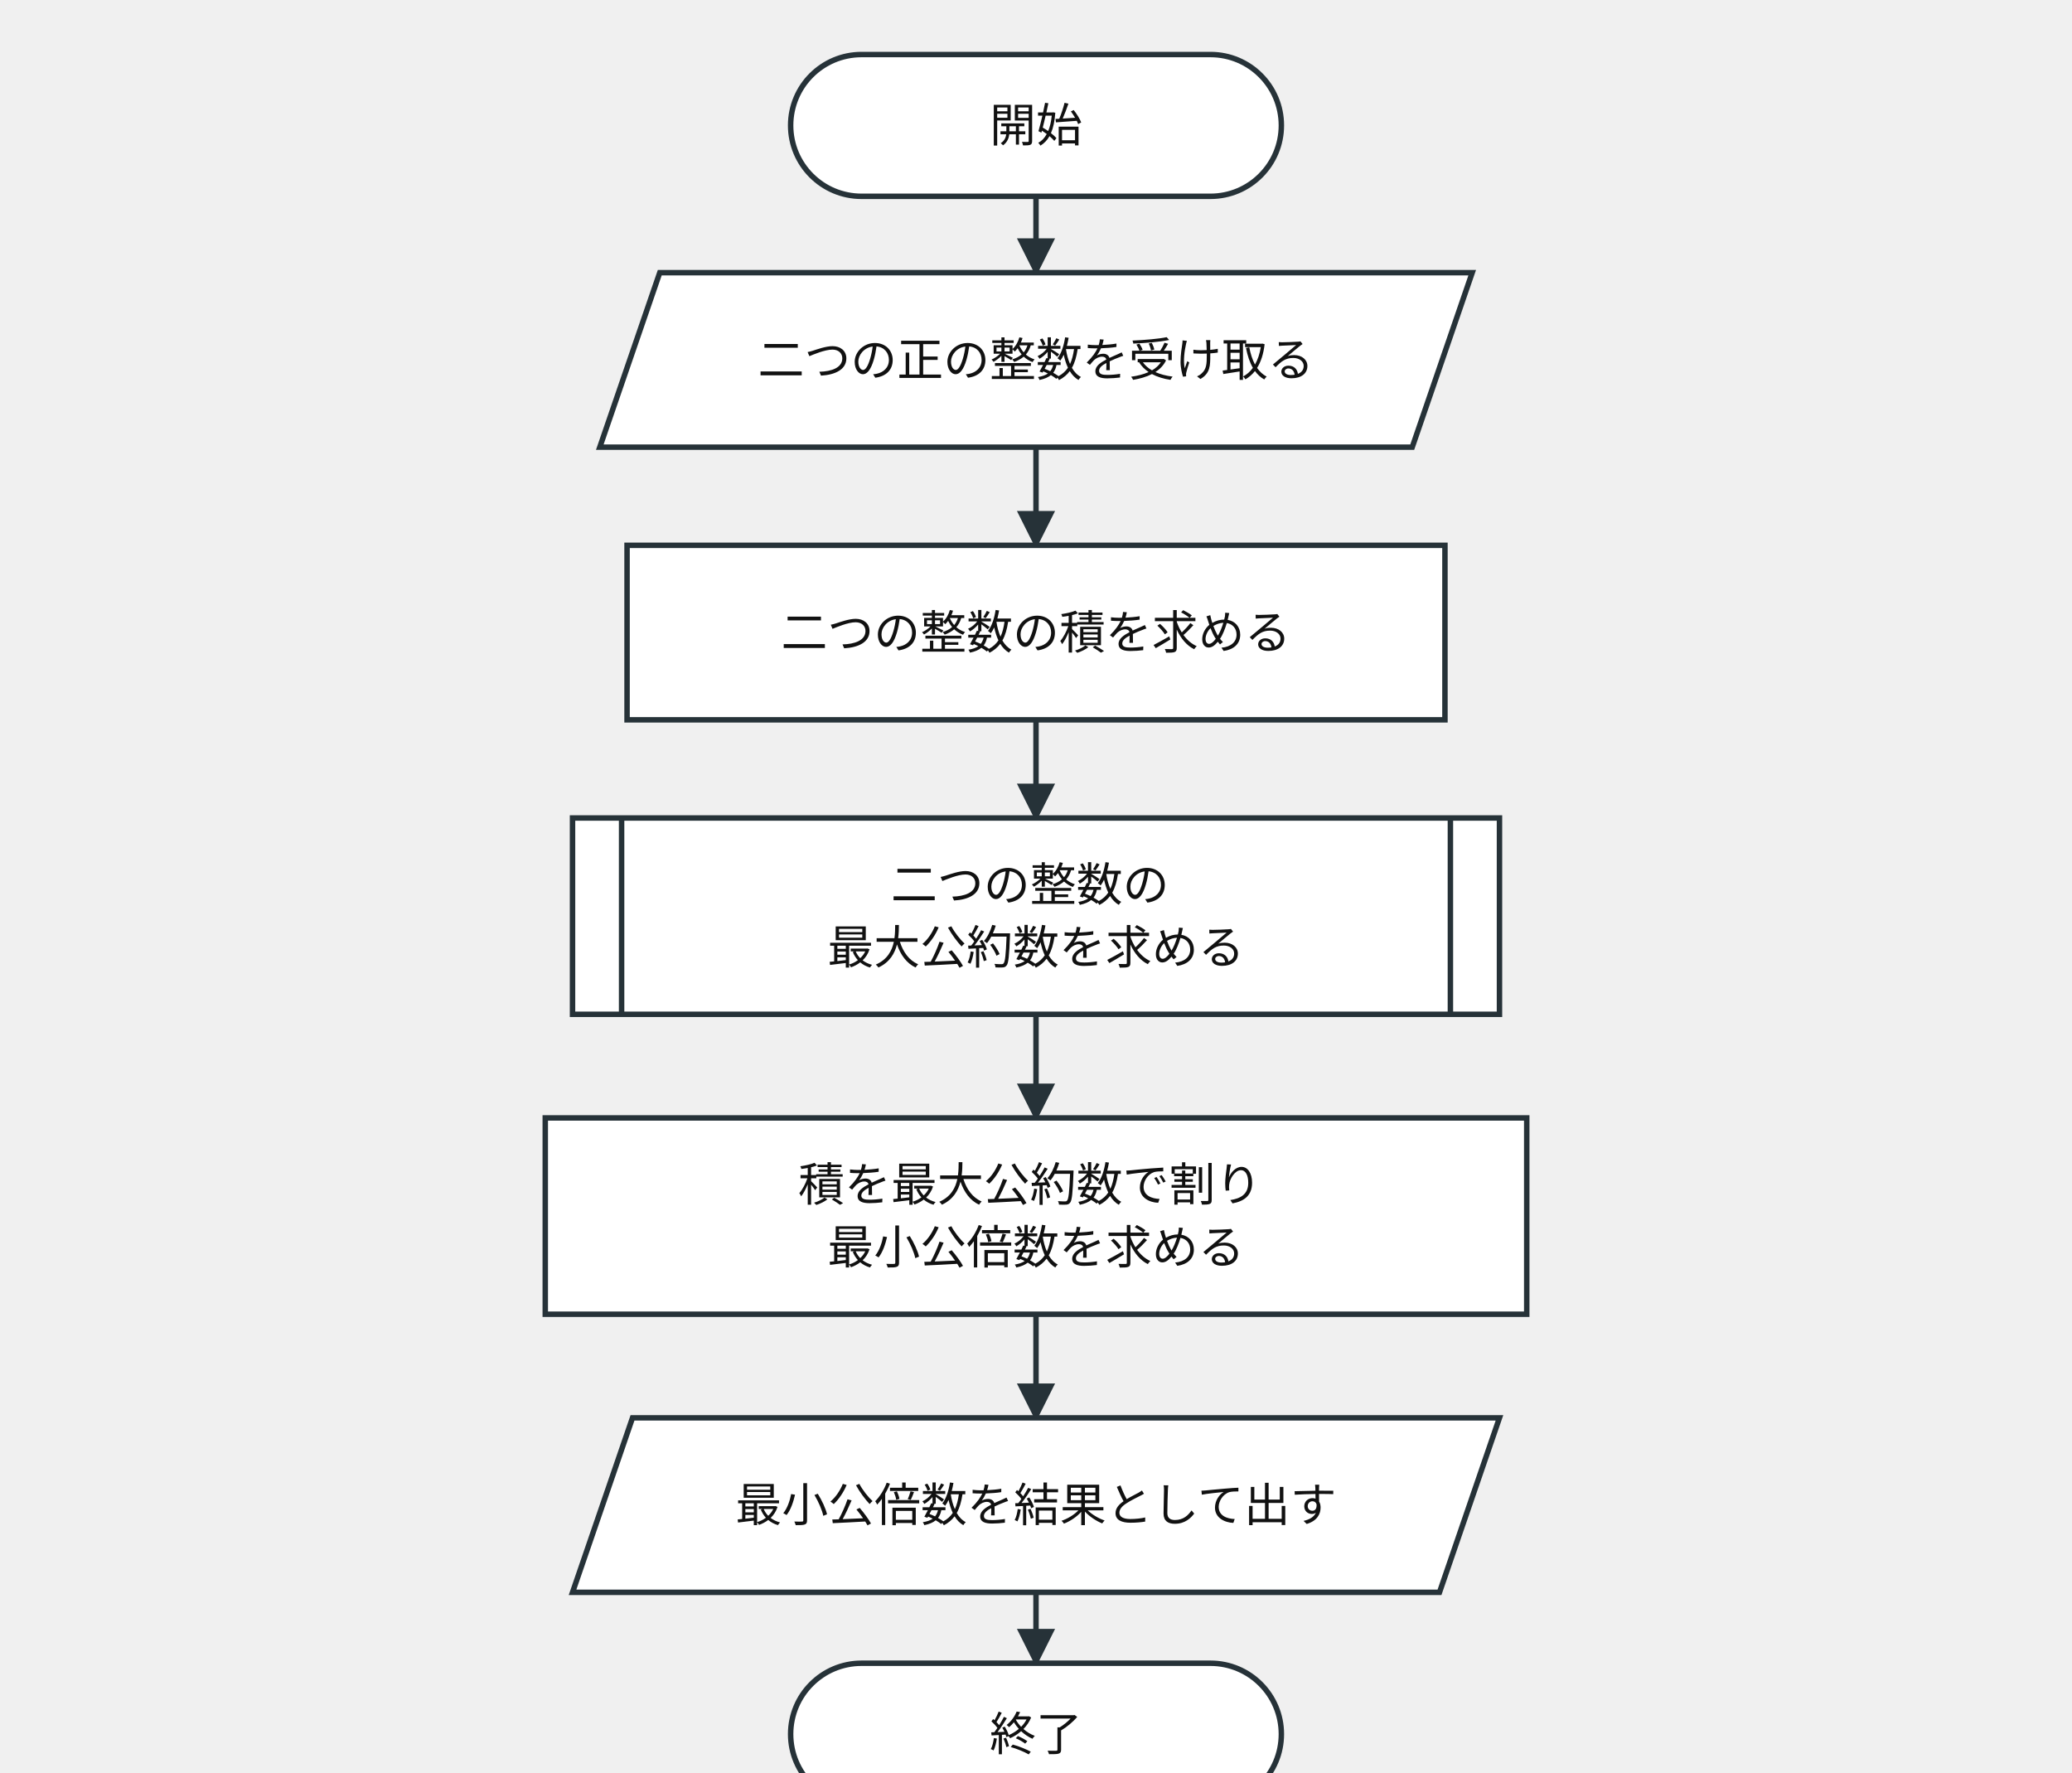
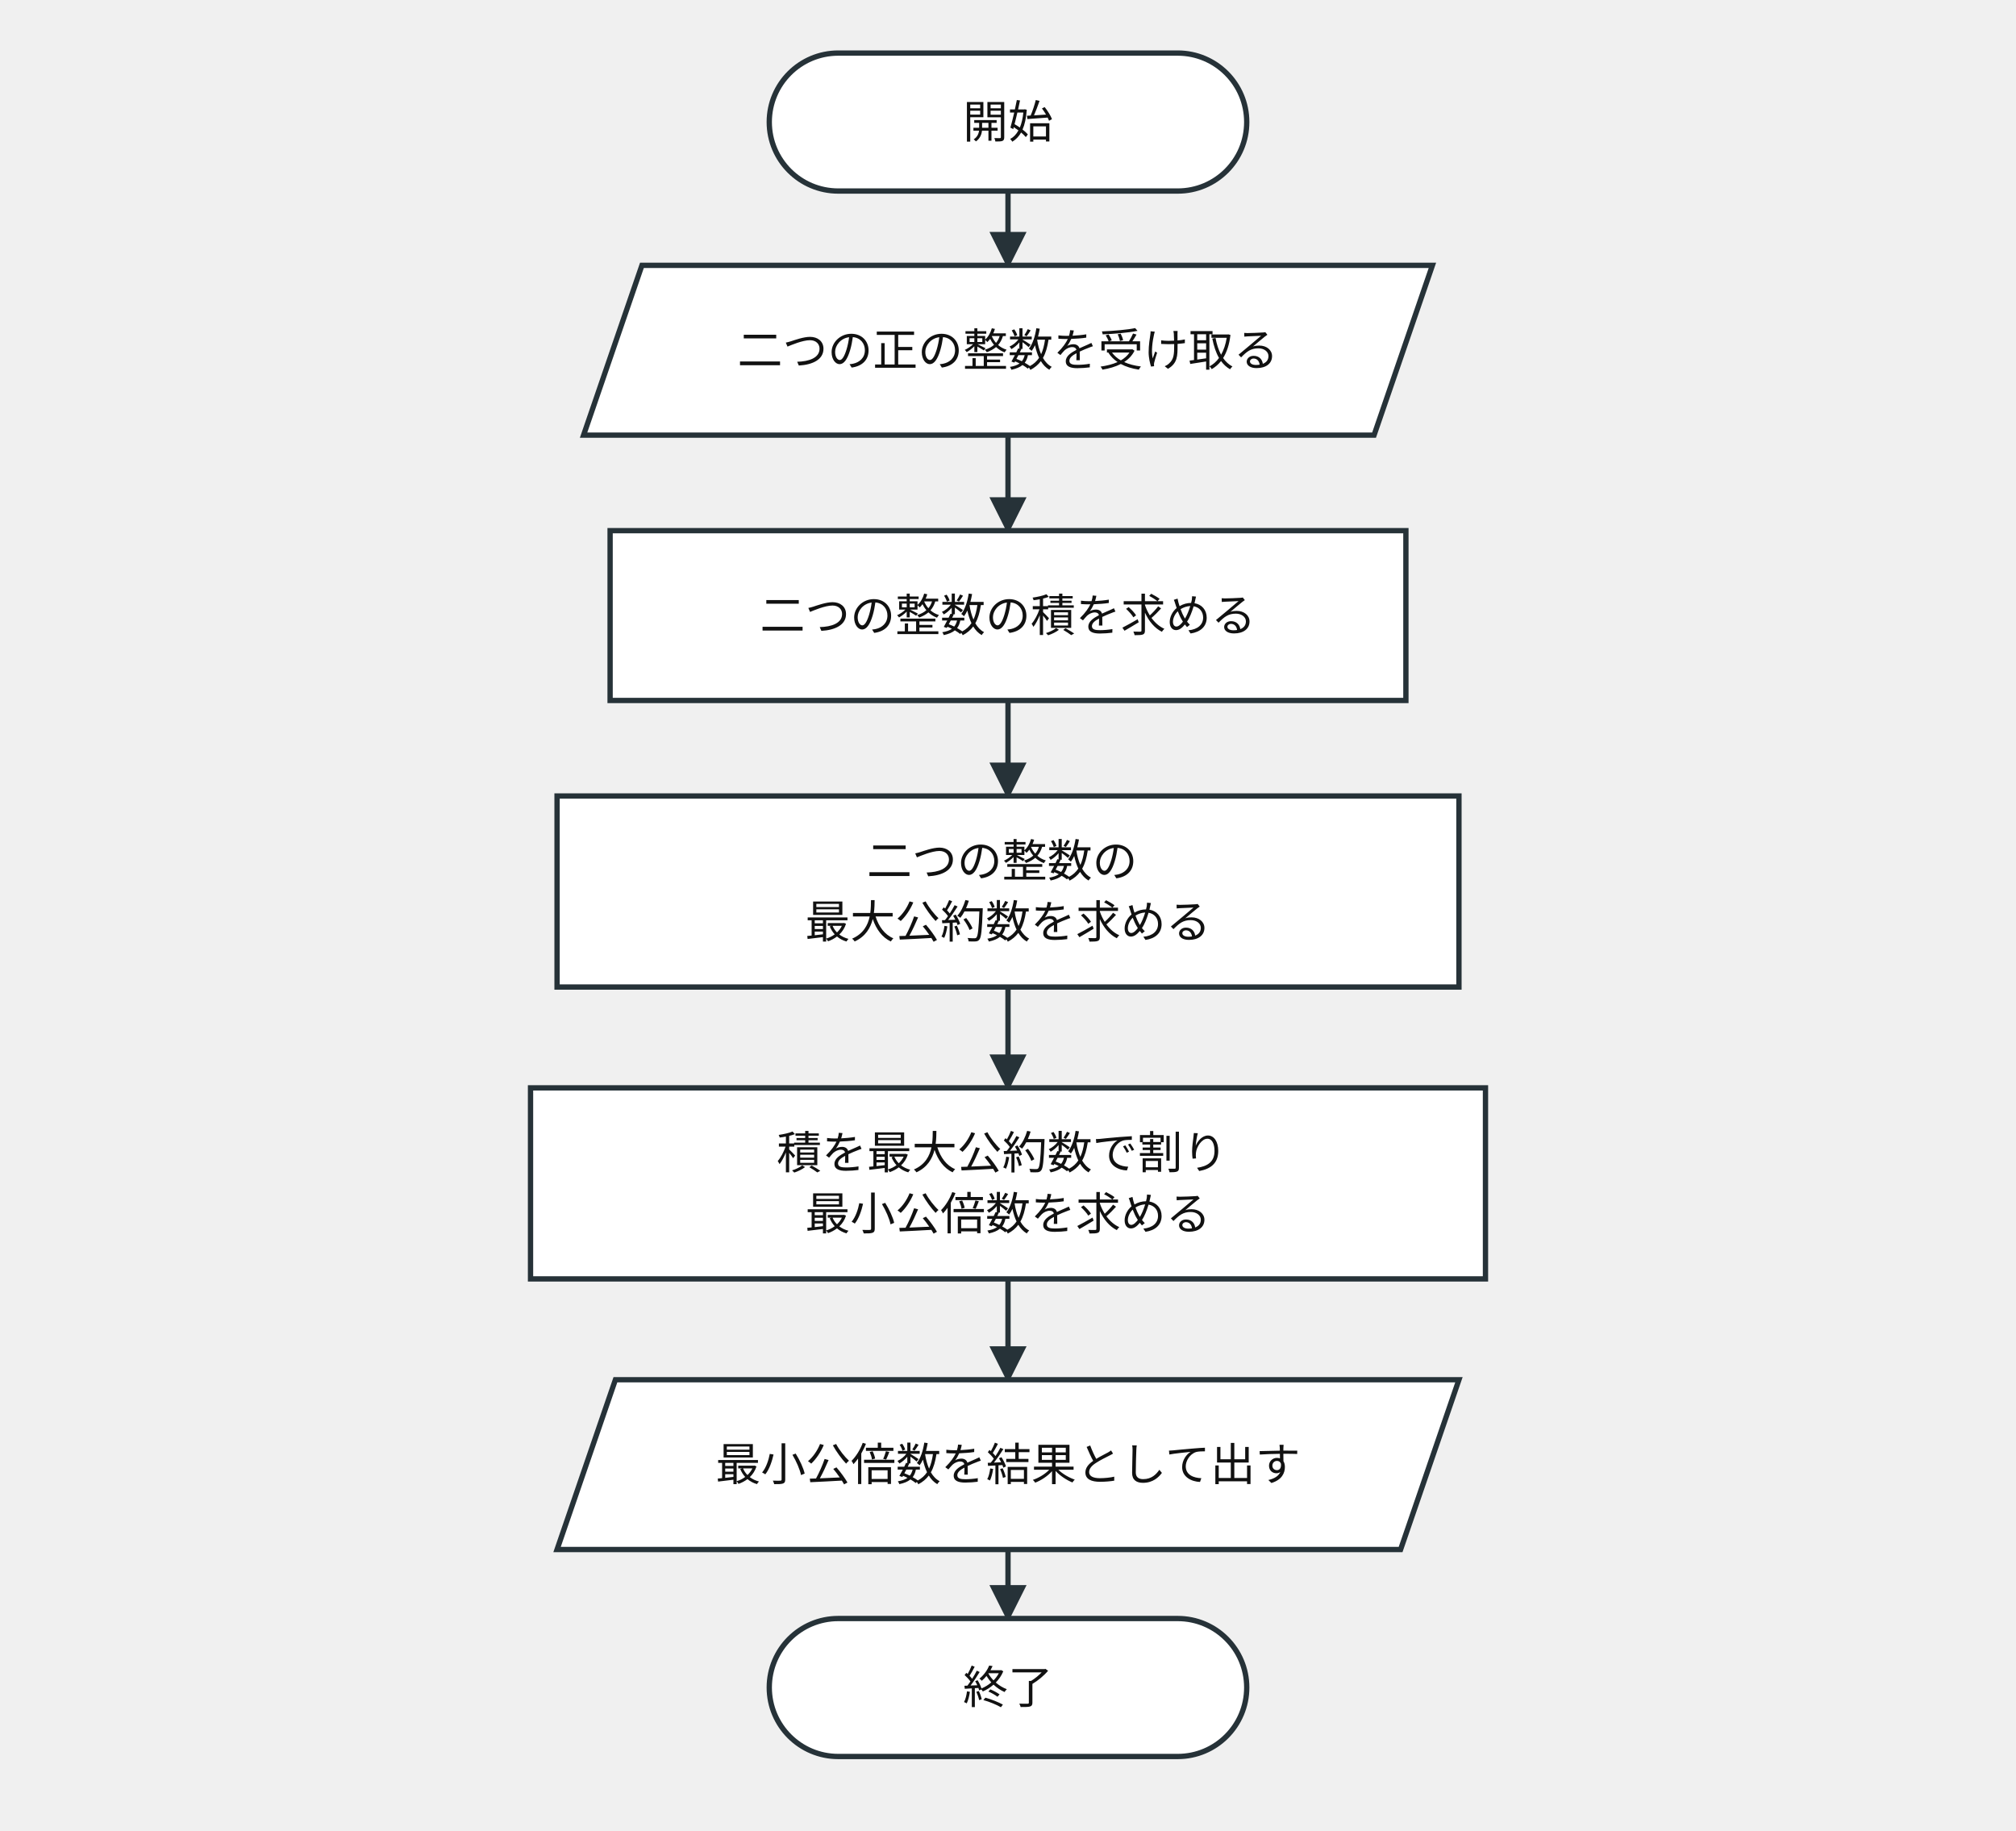
- <svg xmlns="http://www.w3.org/2000/svg" width="760" height="650" viewBox="0 0 760 650" role="img" aria-labelledby="title desc">
+ <svg xmlns="http://www.w3.org/2000/svg" width="760" height="690" viewBox="0 0 760 690" role="img" aria-labelledby="title desc">
  <defs>
    <marker id="arrow" viewBox="0 0 10 10" refX="9" refY="5" markerWidth="7" markerHeight="7" orient="auto-start-reverse">
      <path d="M 0 0 L 10 5 L 0 10 z" fill="#263238" />
    </marker>
  </defs>
  <g class="edge">
    <polyline points="380,72 380,100" style="fill:none;stroke:#263238;stroke-width:2px;stroke-linejoin:miter" marker-end="url(#arrow)" />
  </g>
  <g class="edge">
    <polyline points="380,164 380,200" style="fill:none;stroke:#263238;stroke-width:2px;stroke-linejoin:miter" marker-end="url(#arrow)" />
  </g>
  <g class="edge">
    <polyline points="380,264 380,300" style="fill:none;stroke:#263238;stroke-width:2px;stroke-linejoin:miter" marker-end="url(#arrow)" />
  </g>
  <g class="edge">
    <polyline points="380,372 380,410" style="fill:none;stroke:#263238;stroke-width:2px;stroke-linejoin:miter" marker-end="url(#arrow)" />
  </g>
  <g class="edge">
    <polyline points="380,482 380,520" style="fill:none;stroke:#263238;stroke-width:2px;stroke-linejoin:miter" marker-end="url(#arrow)" />
  </g>
  <g class="edge">
    <polyline points="380,584 380,610" style="fill:none;stroke:#263238;stroke-width:2px;stroke-linejoin:miter" marker-end="url(#arrow)" />
  </g>
  <g class="node">
    <rect x="290" y="20" width="180" height="52" rx="26" style="fill:#fff;stroke:#263238;stroke-width:2px" />
    <text text-anchor="middle" fill="#111" font-family="sans-serif" font-size="17">
      <tspan x="380" y="52">開始</tspan>
    </text>
  </g>
  <g class="node">
    <polygon points="242,100 540,100 518,164 220,164" style="fill:#fff;stroke:#263238;stroke-width:2px" />
    <text text-anchor="middle" fill="#111" font-family="sans-serif" font-size="17">
      <tspan x="380" y="138">二つの正の整数を受け取る</tspan>
    </text>
  </g>
  <g class="node">
    <rect x="230" y="200" width="300" height="64" style="fill:#fff;stroke:#263238;stroke-width:2px" />
    <text text-anchor="middle" fill="#111" font-family="sans-serif" font-size="17">
      <tspan x="380" y="238">二つの整数の積を求める</tspan>
    </text>
  </g>
  <g class="node">
    <rect x="210" y="300" width="340" height="72" style="fill:#fff;stroke:#263238;stroke-width:2px" />
-     <line x1="228" y1="300" x2="228" y2="372" style="stroke:#263238;stroke-width:2px" />
-     <line x1="532" y1="300" x2="532" y2="372" style="stroke:#263238;stroke-width:2px" />
    <text text-anchor="middle" fill="#111" font-family="sans-serif" font-size="17">
      <tspan x="380" y="330.5">二つの整数の</tspan>
      <tspan x="380" y="353.5">最大公約数を求める</tspan>
    </text>
  </g>
  <g class="node">
    <rect x="200" y="410" width="360" height="72" style="fill:#fff;stroke:#263238;stroke-width:2px" />
    <text text-anchor="middle" fill="#111" font-family="sans-serif" font-size="17">
      <tspan x="380" y="440.5">積を最大公約数で割り</tspan>
      <tspan x="380" y="463.5">最小公倍数を求める</tspan>
    </text>
  </g>
  <g class="node">
    <polygon points="232,520 550,520 528,584 210,584" style="fill:#fff;stroke:#263238;stroke-width:2px" />
    <text text-anchor="middle" fill="#111" font-family="sans-serif" font-size="17">
      <tspan x="380" y="558">最小公倍数を結果として出す</tspan>
    </text>
  </g>
  <g class="node">
    <rect x="290" y="610" width="180" height="52" rx="26" style="fill:#fff;stroke:#263238;stroke-width:2px" />
    <text text-anchor="middle" fill="#111" font-family="sans-serif" font-size="17">
      <tspan x="380" y="642">終了</tspan>
    </text>
  </g>
</svg>
